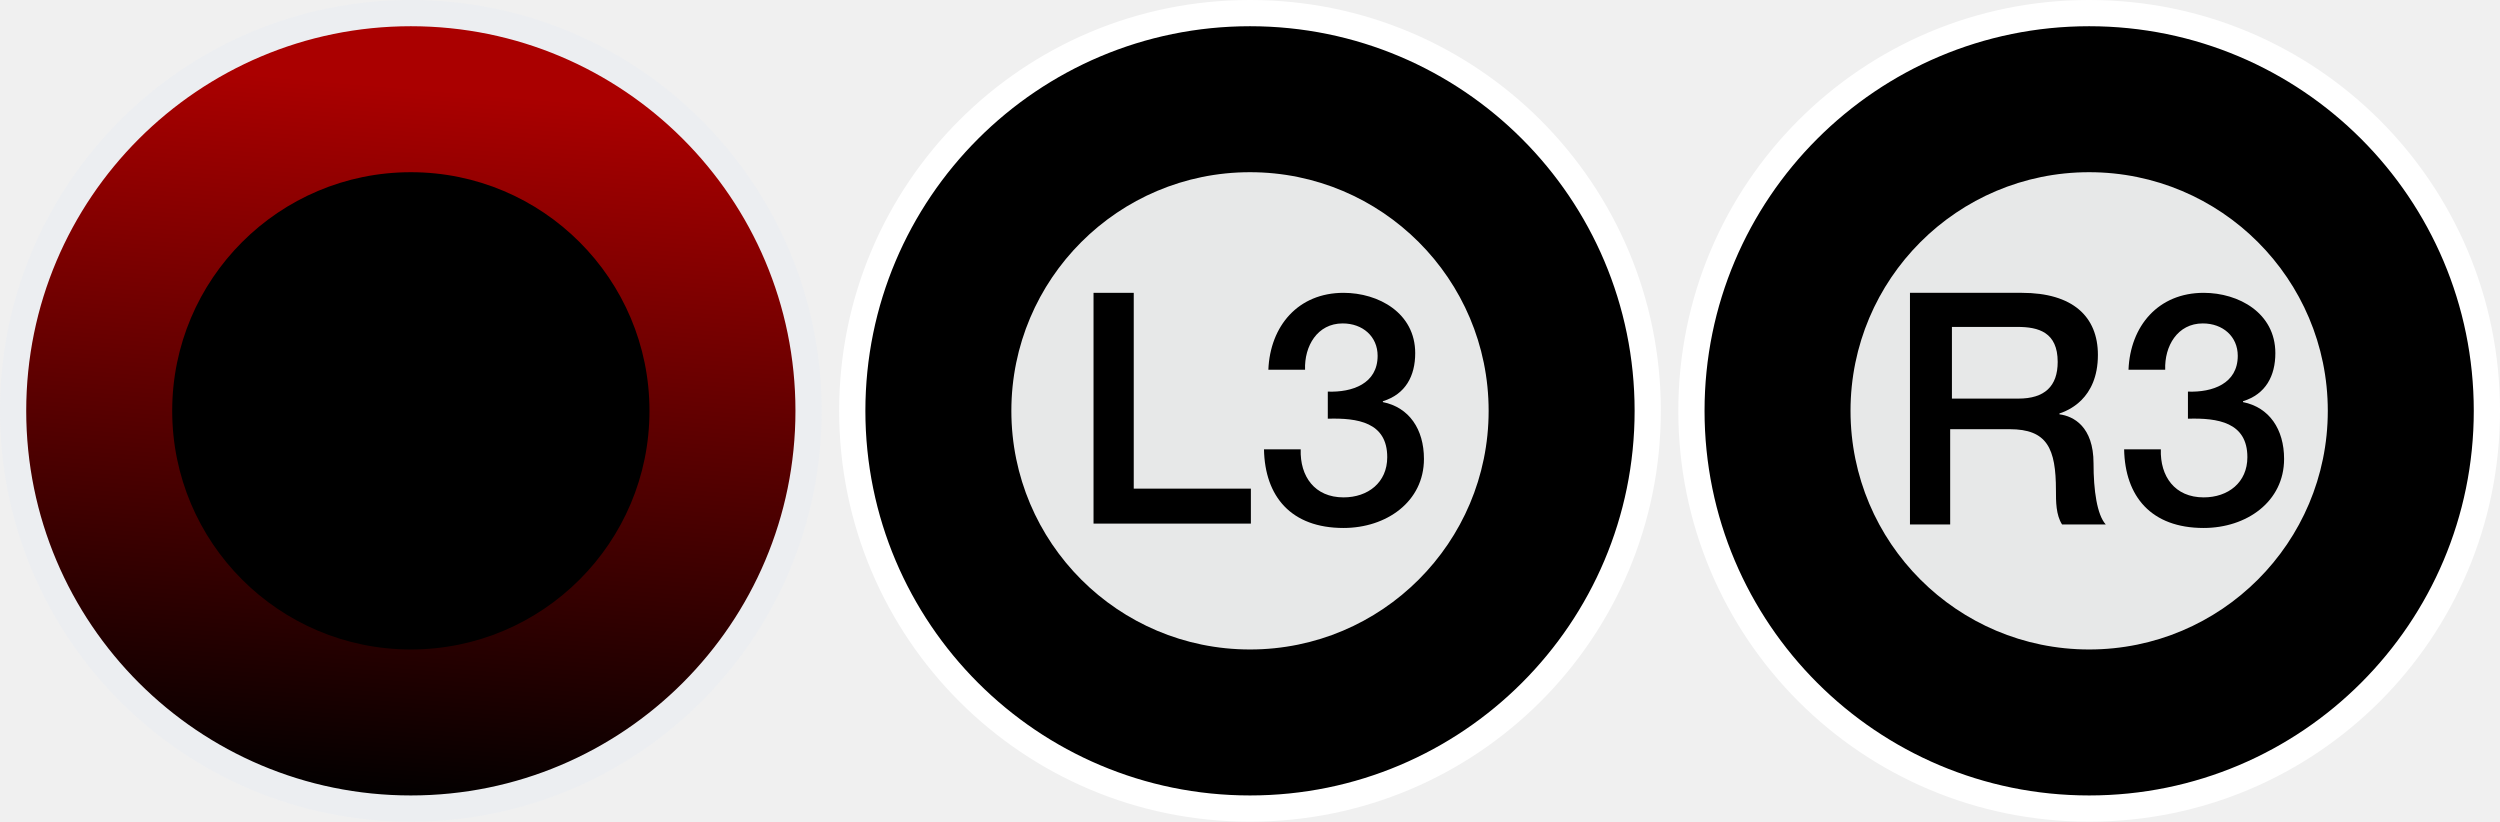
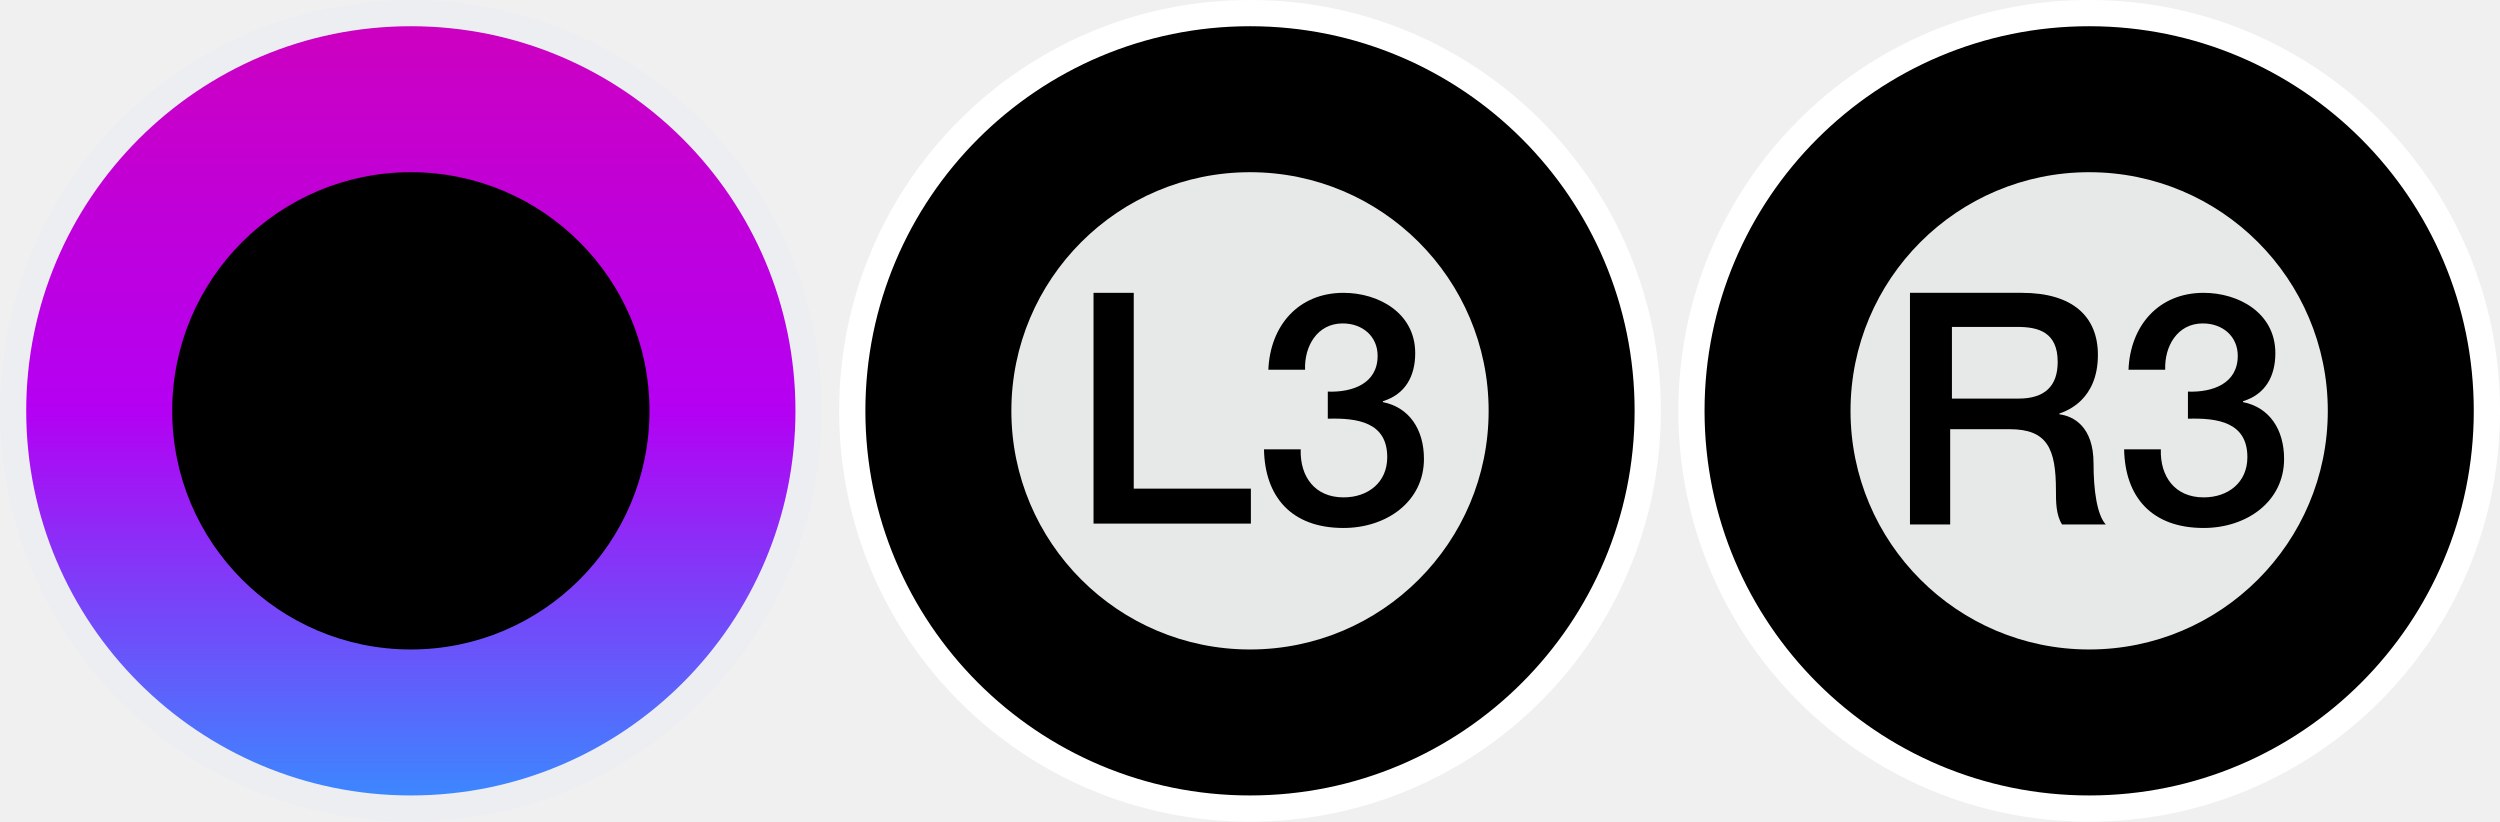
<svg xmlns="http://www.w3.org/2000/svg" version="1.1" id="Layer_1" x="0px" y="0px" width="286px" height="94px" viewBox="-816 494 286 94" style="enable-background:new -816 494 286 94;" xml:space="preserve">
  <defs id="defs2942" />
  <style type="text/css" id="style2885">
	.st0{fill:#C1272D;}
	.st1{fill:#CF2A32;}
	.st2{fill:#E02D39;}
	.st3{fill:#3ED8D2;}
	.st4{fill:#30D5CD;}
	.st5{fill:#1FD2C6;}
</style>
  <defs>
-     <linearGradient id="MyGradient" gradientTransform="rotate(95)">
-       <stop offset="5%" stop-color="#aa0000" />
-       <stop offset="95%" stop-color="#000000" />
+     <linearGradient id="MyGradient" gradientTransform="rotate(90)">
+       <stop class="1" offset="0%" stop-color="#cd00be" />
+       <stop class="2" offset="50%" stop-color="#b400f3" />
+       <stop class="3" offset="100%" stop-color="#388cff" />
    </linearGradient>
  </defs>
  <g id="g2937">
    <g id="g2899">
      <g id="g2897">
        <g id="g2893">
          <path class="st0" d="M-769,586.5c-25.1,0-45.5-20.4-45.5-45.5s20.4-45.5,45.5-45.5s45.5,20.4,45.5,45.5S-743.9,586.5-769,586.5z      " id="path2887" style="fill:url(#MyGradient);fill-opacity:1" />
          <g id="g2891">
            <path class="st1" d="M-769,497c24.3,0,44,19.7,44,44s-19.7,44-44,44s-44-19.7-44-44S-793.3,497-769,497 M-769,494       c-26,0-47,21-47,47s21,47,47,47s47-21,47-47S-743,494-769,494L-769,494z" id="path2889" style="fill:#eceef1;fill-opacity:1" />
          </g>
        </g>
        <circle class="st2" cx="-769" cy="541" r="27.3" id="circle2895" style="fill:#000000;fill-opacity:1" />
      </g>
    </g>
    <g id="g2917">
      <g id="g2907">
        <path class="st3" d="M-673,586.5c-25.1,0-45.5-20.4-45.5-45.5s20.4-45.5,45.5-45.5s45.5,20.4,45.5,45.5S-647.9,586.5-673,586.5z" id="path2901" style="fill:#000000;fill-opacity:1" />
        <g id="g2905">
          <path class="st4" d="M-673,497c24.3,0,44,19.7,44,44s-19.7,44-44,44s-44-19.7-44-44S-697.3,497-673,497 M-673,494      c-26,0-47,21-47,47s21,47,47,47s47-21,47-47S-647,494-673,494L-673,494z" id="path2903" style="fill:#ffffff;fill-opacity:1" />
        </g>
      </g>
      <circle class="st5" cx="-673" cy="541" r="27.3" id="circle2909" style="fill:#e7e8e8;fill-opacity:1" />
      <g id="g2915">
        <path d="M-690.9,527.5h4.6v22.4h13.4v4h-18V527.5z" id="path2911" />
        <path d="M-664.1,538.8c2.8,0.1,5.7-0.9,5.7-4.1c0-2.2-1.7-3.7-4-3.7c-2.9,0-4.4,2.6-4.3,5.3h-4.2c0.2-5,3.4-8.8,8.6-8.8     c4,0,8.2,2.3,8.2,6.9c0,2.6-1.1,4.7-3.7,5.5v0.1c3,0.6,4.7,3.1,4.7,6.5c0,4.9-4.3,7.9-9.2,7.9c-6,0-9-3.6-9.1-9h4.2     c-0.1,3.1,1.6,5.5,4.9,5.5c2.8,0,5-1.7,5-4.6c0-4-3.4-4.5-6.8-4.4L-664.1,538.8L-664.1,538.8z" id="path2913" />
      </g>
    </g>
    <g id="g2935">
      <g id="g2925">
        <path class="st3" d="M-577,586.5c-25.1,0-45.5-20.4-45.5-45.5s20.4-45.5,45.5-45.5s45.5,20.4,45.5,45.5S-551.9,586.5-577,586.5z" id="path2919" style="fill:#000000;fill-opacity:1" />
        <g id="g2923">
          <path class="st4" d="M-577,497c24.3,0,44,19.7,44,44s-19.7,44-44,44s-44-19.7-44-44S-601.3,497-577,497 M-577,494      c-26,0-47,21-47,47s21,47,47,47s47-21,47-47S-551,494-577,494L-577,494z" id="path2921" style="fill:#ffffff;fill-opacity:1" />
        </g>
      </g>
      <circle class="st5" cx="-577" cy="541" r="27.3" id="circle2927" style="fill:#e7e8e8;fill-opacity:1" />
      <g id="g2933">
        <path d="M-597.3,527.5h12.6c5.8,0,8.7,2.7,8.7,7.1c0,5.1-3.5,6.4-4.4,6.7v0.1c1.6,0.2,3.9,1.4,3.9,5.6c0,3.1,0.4,5.9,1.4,7h-5     c-0.7-1.1-0.7-2.6-0.7-3.9c0-4.8-1-7-5.3-7h-6.8V554h-4.6v-26.5H-597.3z M-592.7,539.6h7.6c3,0,4.5-1.4,4.5-4.2     c0-3.4-2.2-4-4.6-4h-7.5V539.6z" id="path2929" />
        <path d="M-565.7,538.8c2.8,0.1,5.7-0.9,5.7-4.1c0-2.2-1.7-3.7-4-3.7c-2.9,0-4.4,2.6-4.3,5.3h-4.2c0.2-5,3.4-8.8,8.6-8.8     c4,0,8.2,2.3,8.2,6.9c0,2.6-1.1,4.7-3.7,5.5v0.1c3,0.6,4.7,3.1,4.7,6.5c0,4.9-4.3,7.9-9.2,7.9c-6,0-9-3.6-9.1-9h4.2     c-0.1,3.1,1.6,5.5,4.9,5.5c2.8,0,5-1.7,5-4.6c0-4-3.4-4.5-6.8-4.4L-565.7,538.8L-565.7,538.8z" id="path2931" />
      </g>
    </g>
  </g>
</svg>
